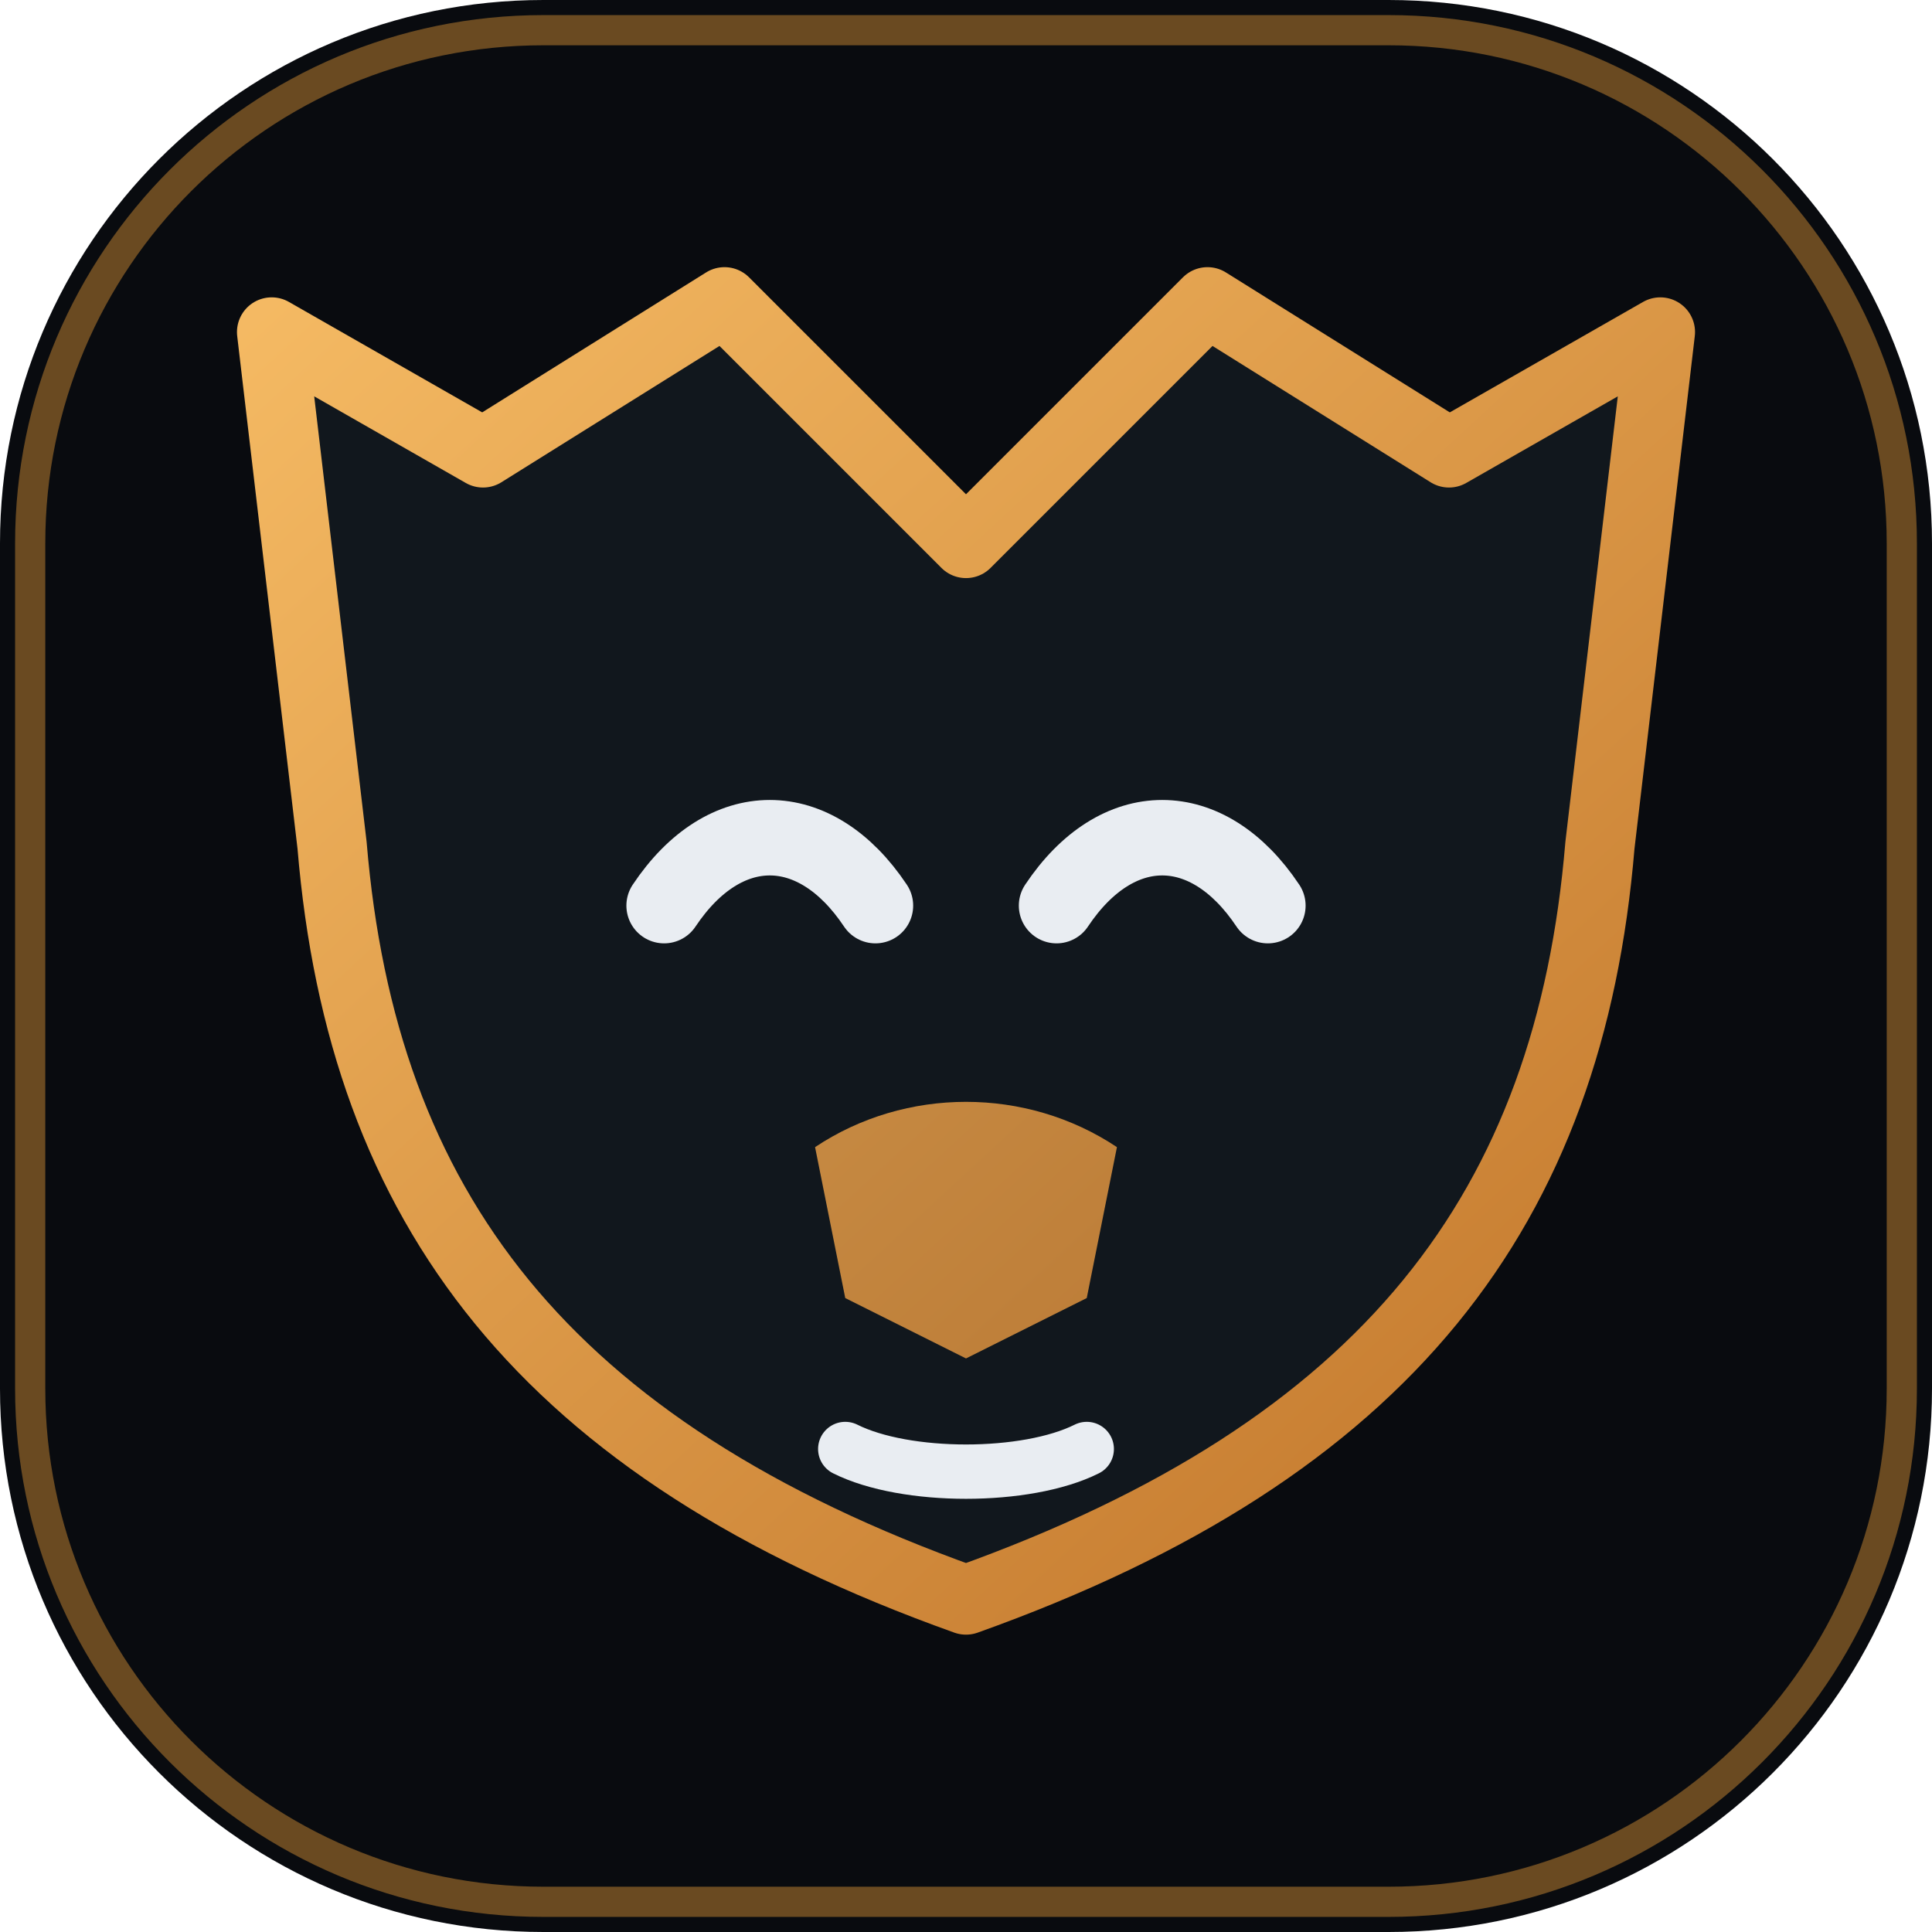
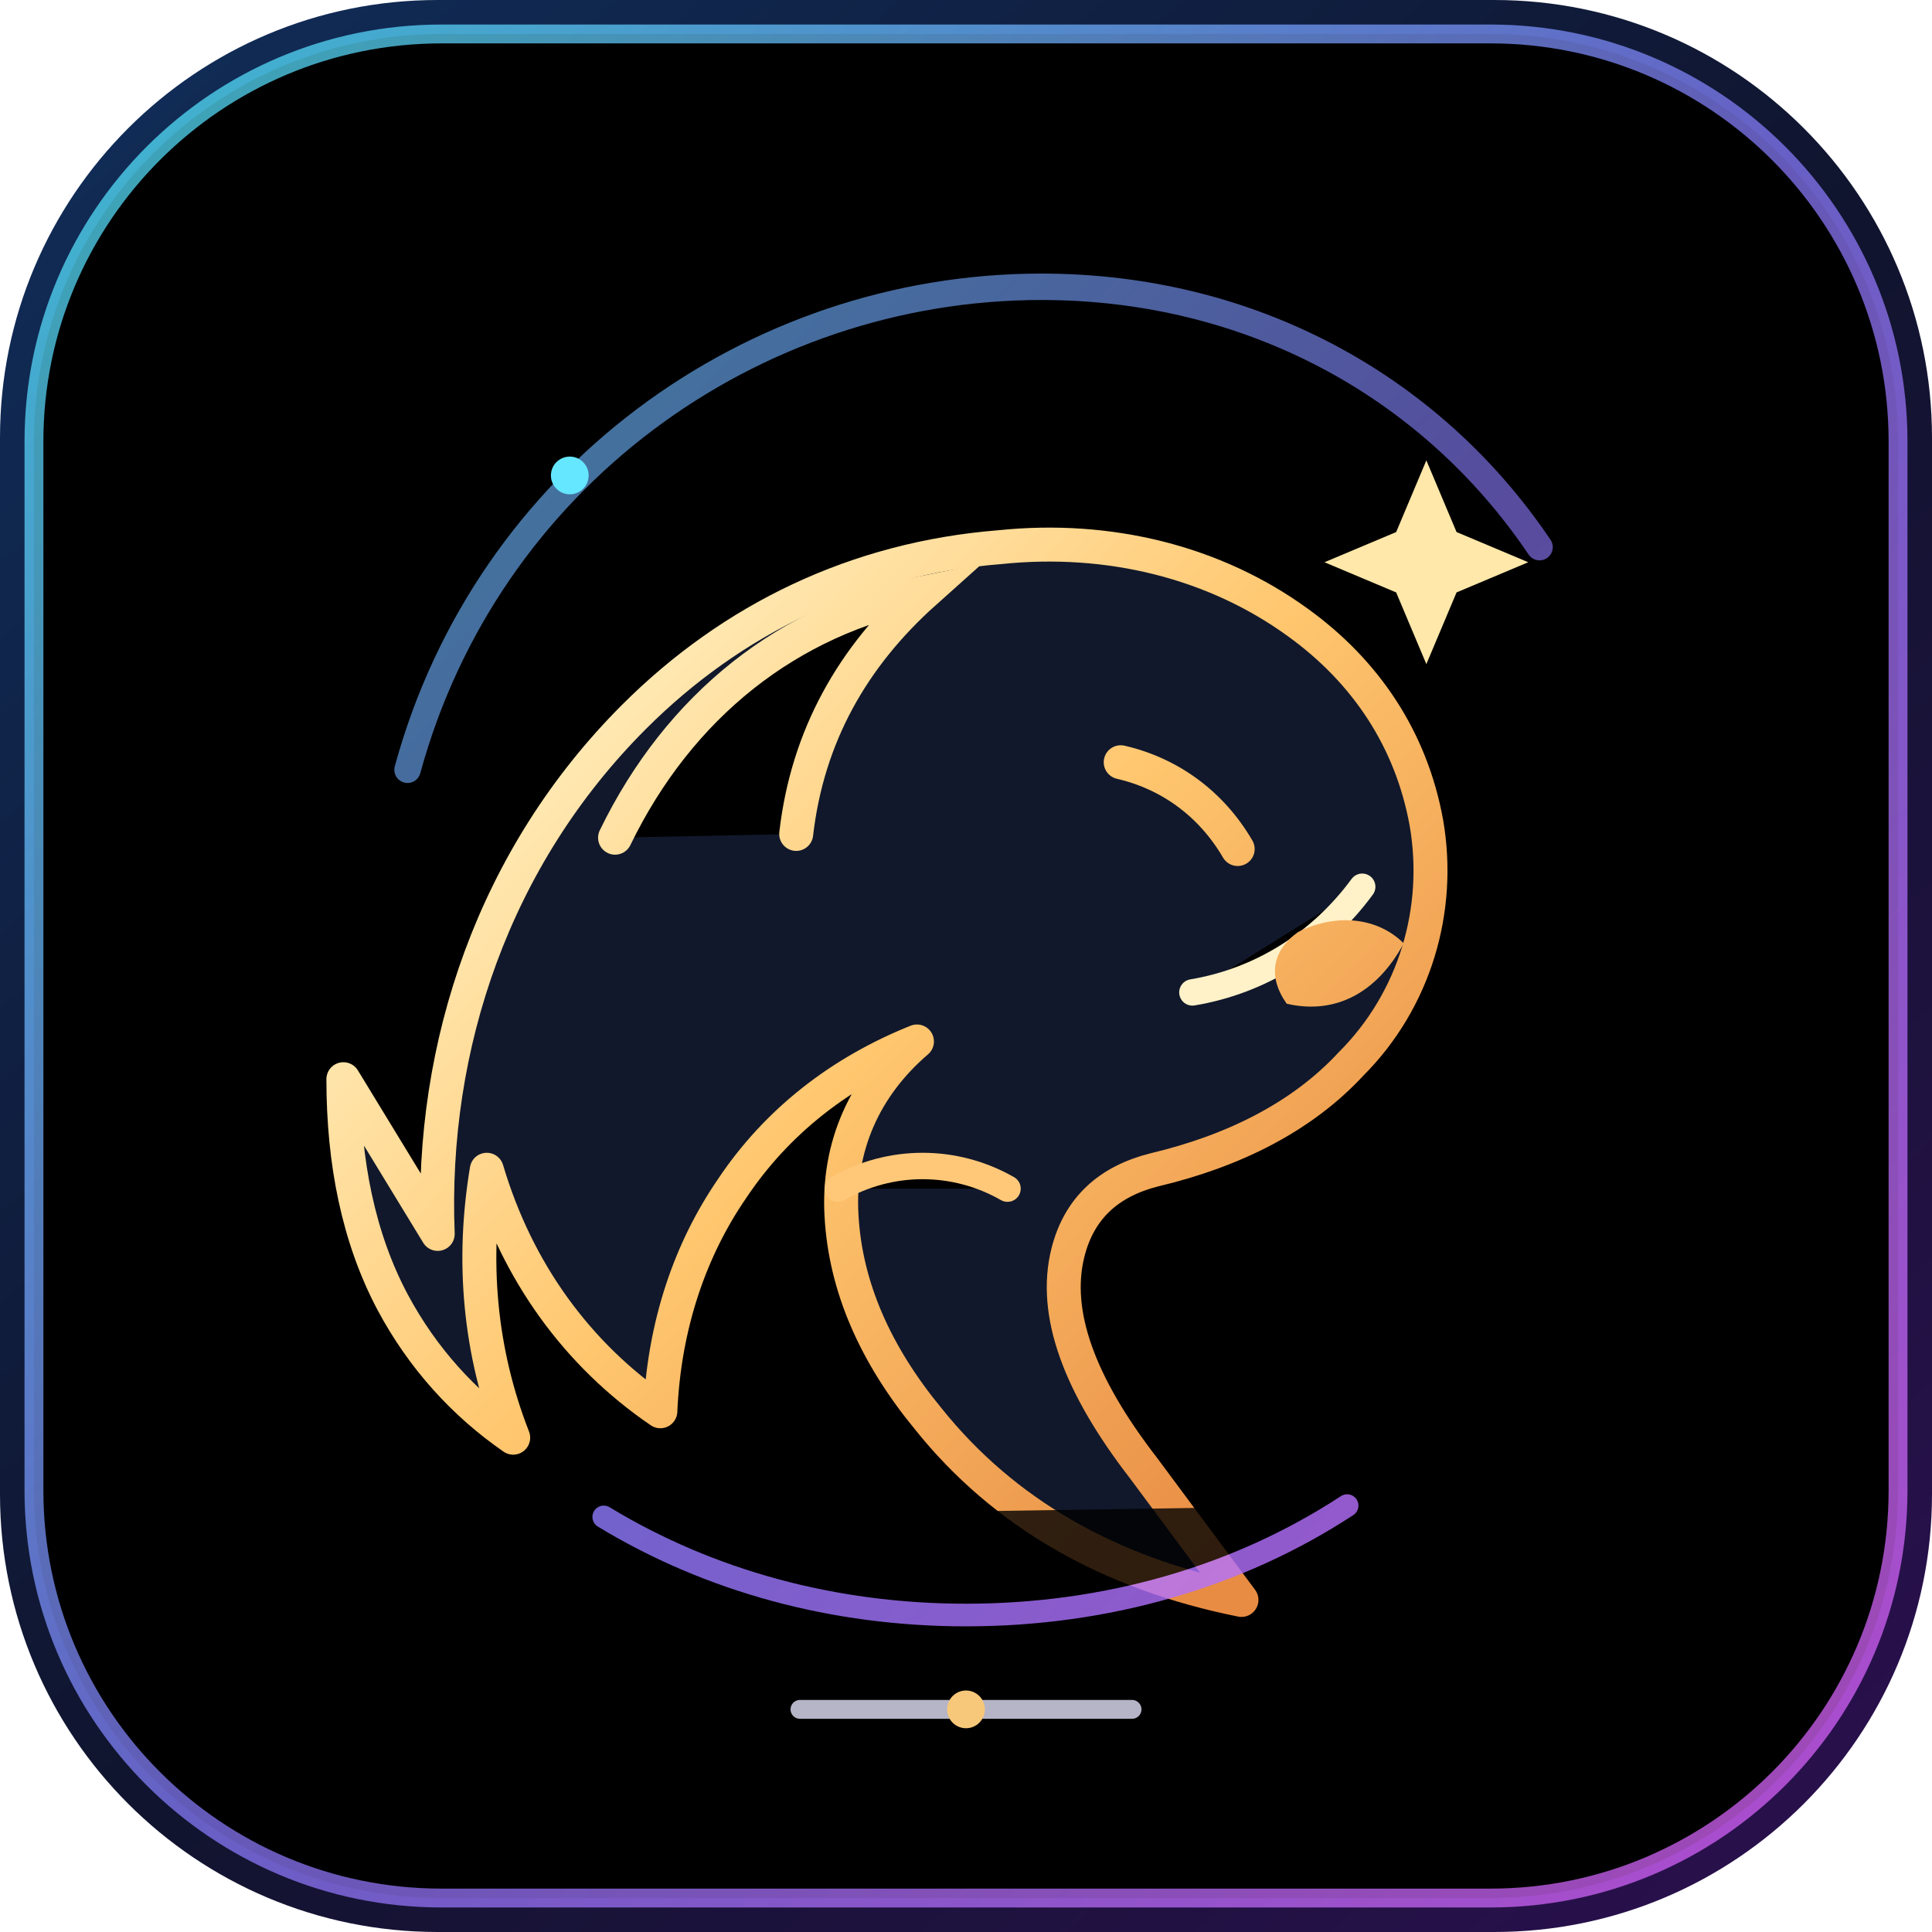
- <svg xmlns="http://www.w3.org/2000/svg" viewBox="0 0 64 64" fill="none">
+ <svg xmlns="http://www.w3.org/2000/svg" viewBox="0 0 512 512">
  <defs>
-     <linearGradient id="g" x1="8" y1="6" x2="56" y2="58" gradientUnits="userSpaceOnUse">
-       <stop stop-color="#f7bd66" />
-       <stop offset="1" stop-color="#bd7026" />
+     <linearGradient id="bg" x1="42" y1="24" x2="472" y2="494" gradientUnits="userSpaceOnUse">
+       <stop stop-color="#102b55" />
+       <stop offset=".52" stop-color="#10142e" />
+       <stop offset="1" stop-color="#29104c" />
    </linearGradient>
+     <linearGradient id="rim" x1="28" y1="40" x2="480" y2="470" gradientUnits="userSpaceOnUse">
+       <stop stop-color="#55e6ff" />
+       <stop offset=".52" stop-color="#8a7cff" />
+       <stop offset="1" stop-color="#dc65ff" />
+     </linearGradient>
+     <linearGradient id="gold" x1="140" y1="155" x2="366" y2="370" gradientUnits="userSpaceOnUse">
+       <stop stop-color="#fff4c9" />
+       <stop offset=".48" stop-color="#ffc76f" />
+       <stop offset="1" stop-color="#e88c43" />
+     </linearGradient>
+     <radialGradient id="halo" cx="0" cy="0" r="1" gradientTransform="matrix(0 226 -226 0 256 234)" gradientUnits="userSpaceOnUse">
+       <stop stop-color="#6455c9" stop-opacity=".32" />
+       <stop offset="1" stop-color="#6455c9" stop-opacity="0" />
+     </radialGradient>
+     <filter id="glow" x="70" y="72" width="372" height="360" color-interpolation-filters="sRGB" filterUnits="userSpaceOnUse">
+       <feGaussianBlur stdDeviation="10" />
+     </filter>
  </defs>
-   <rect width="64" height="64" rx="18" fill="#090b0f" />
-   <rect x="1" y="1" width="62" height="62" rx="17" stroke="#f0a23b" stroke-opacity=".42" />
-   <path d="M16 15 9 11l2 17c1 12 7 20 21 25 14-5 20-13 21-25l2-17-7 4-8-5-8 8-8-8-8 5Z" fill="#11171d" stroke="url(#g)" stroke-width="2.3" stroke-linejoin="round" />
-   <path d="M22 30c2-3 5-3 7 0m6 0c2-3 5-3 7 0" stroke="#e9edf2" stroke-width="2.5" stroke-linecap="round" />
-   <path d="M27 38c3-2 7-2 10 0l-1 5-4 2-4-2-1-5Z" fill="url(#g)" fill-opacity=".9" />
-   <path d="M28 48c2 1 6 1 8 0" stroke="#e9edf2" stroke-width="1.8" stroke-linecap="round" />
+   <rect width="512" height="512" rx="116" fill="url(#bg)" />
+   <rect width="512" height="512" rx="116" fill="url(#halo)" />
+   <rect x="9" y="9" width="494" height="494" rx="108" stroke="url(#rim)" stroke-opacity=".72" stroke-width="5" />
+   <path d="M108 204c21-77 91-128 168-128 55 0 103 26 132 69" stroke="url(#rim)" stroke-width="7" stroke-linecap="round" opacity=".62" />
+   <path d="M116 327c-2-50 15-100 52-137 26-26 59-42 97-45 29-3 57 4 79 20 18 13 30 31 34 53 4 23-3 47-20 64-13 14-31 23-52 28-12 3-20 10-23 22-4 16 3 35 20 57l26 35c-35-7-63-23-83-48-14-17-22-35-23-54-1-18 6-34 20-46-20 8-37 21-49 39-11 16-18 36-19 59-22-15-38-37-46-64-4 24-2 48 7 71-13-9-24-21-32-36-9-17-13-37-13-59Z" fill="#11182b" stroke="url(#gold)" stroke-width="9" stroke-linejoin="round" />
+   <path d="M163 222c17-35 46-58 82-65-19 17-31 38-34 64m86-19c13 3 24 11 31 23" stroke="url(#gold)" stroke-width="9" stroke-linecap="round" />
+   <path d="M316 263c18-3 34-13 45-28" stroke="#fff1c8" stroke-width="7" stroke-linecap="round" />
+   <path d="M344 247c10-5 21-4 28 3-7 13-18 19-31 16-5-7-4-14 3-19Z" fill="url(#gold)" />
+   <path d="M222 315c14-8 31-8 45 0" stroke="#ffc879" stroke-width="7" stroke-linecap="round" />
+   <path d="M378 122l8 19 19 8-19 8-8 19-8-19-19-8 19-8 8-19Z" fill="#ffe8a9" />
+   <circle cx="151" cy="126" r="5" fill="#65e7ff" />
+   <path d="M160 402c28 17 61 26 96 26 37 0 72-10 101-29" stroke="url(#rim)" stroke-width="6" stroke-linecap="round" opacity=".8" />
+   <path d="M212 453h88" stroke="#e9e7ff" stroke-opacity=".78" stroke-width="5" stroke-linecap="round" />
+   <circle cx="256" cy="453" r="5" fill="#f7c879" />
</svg>
